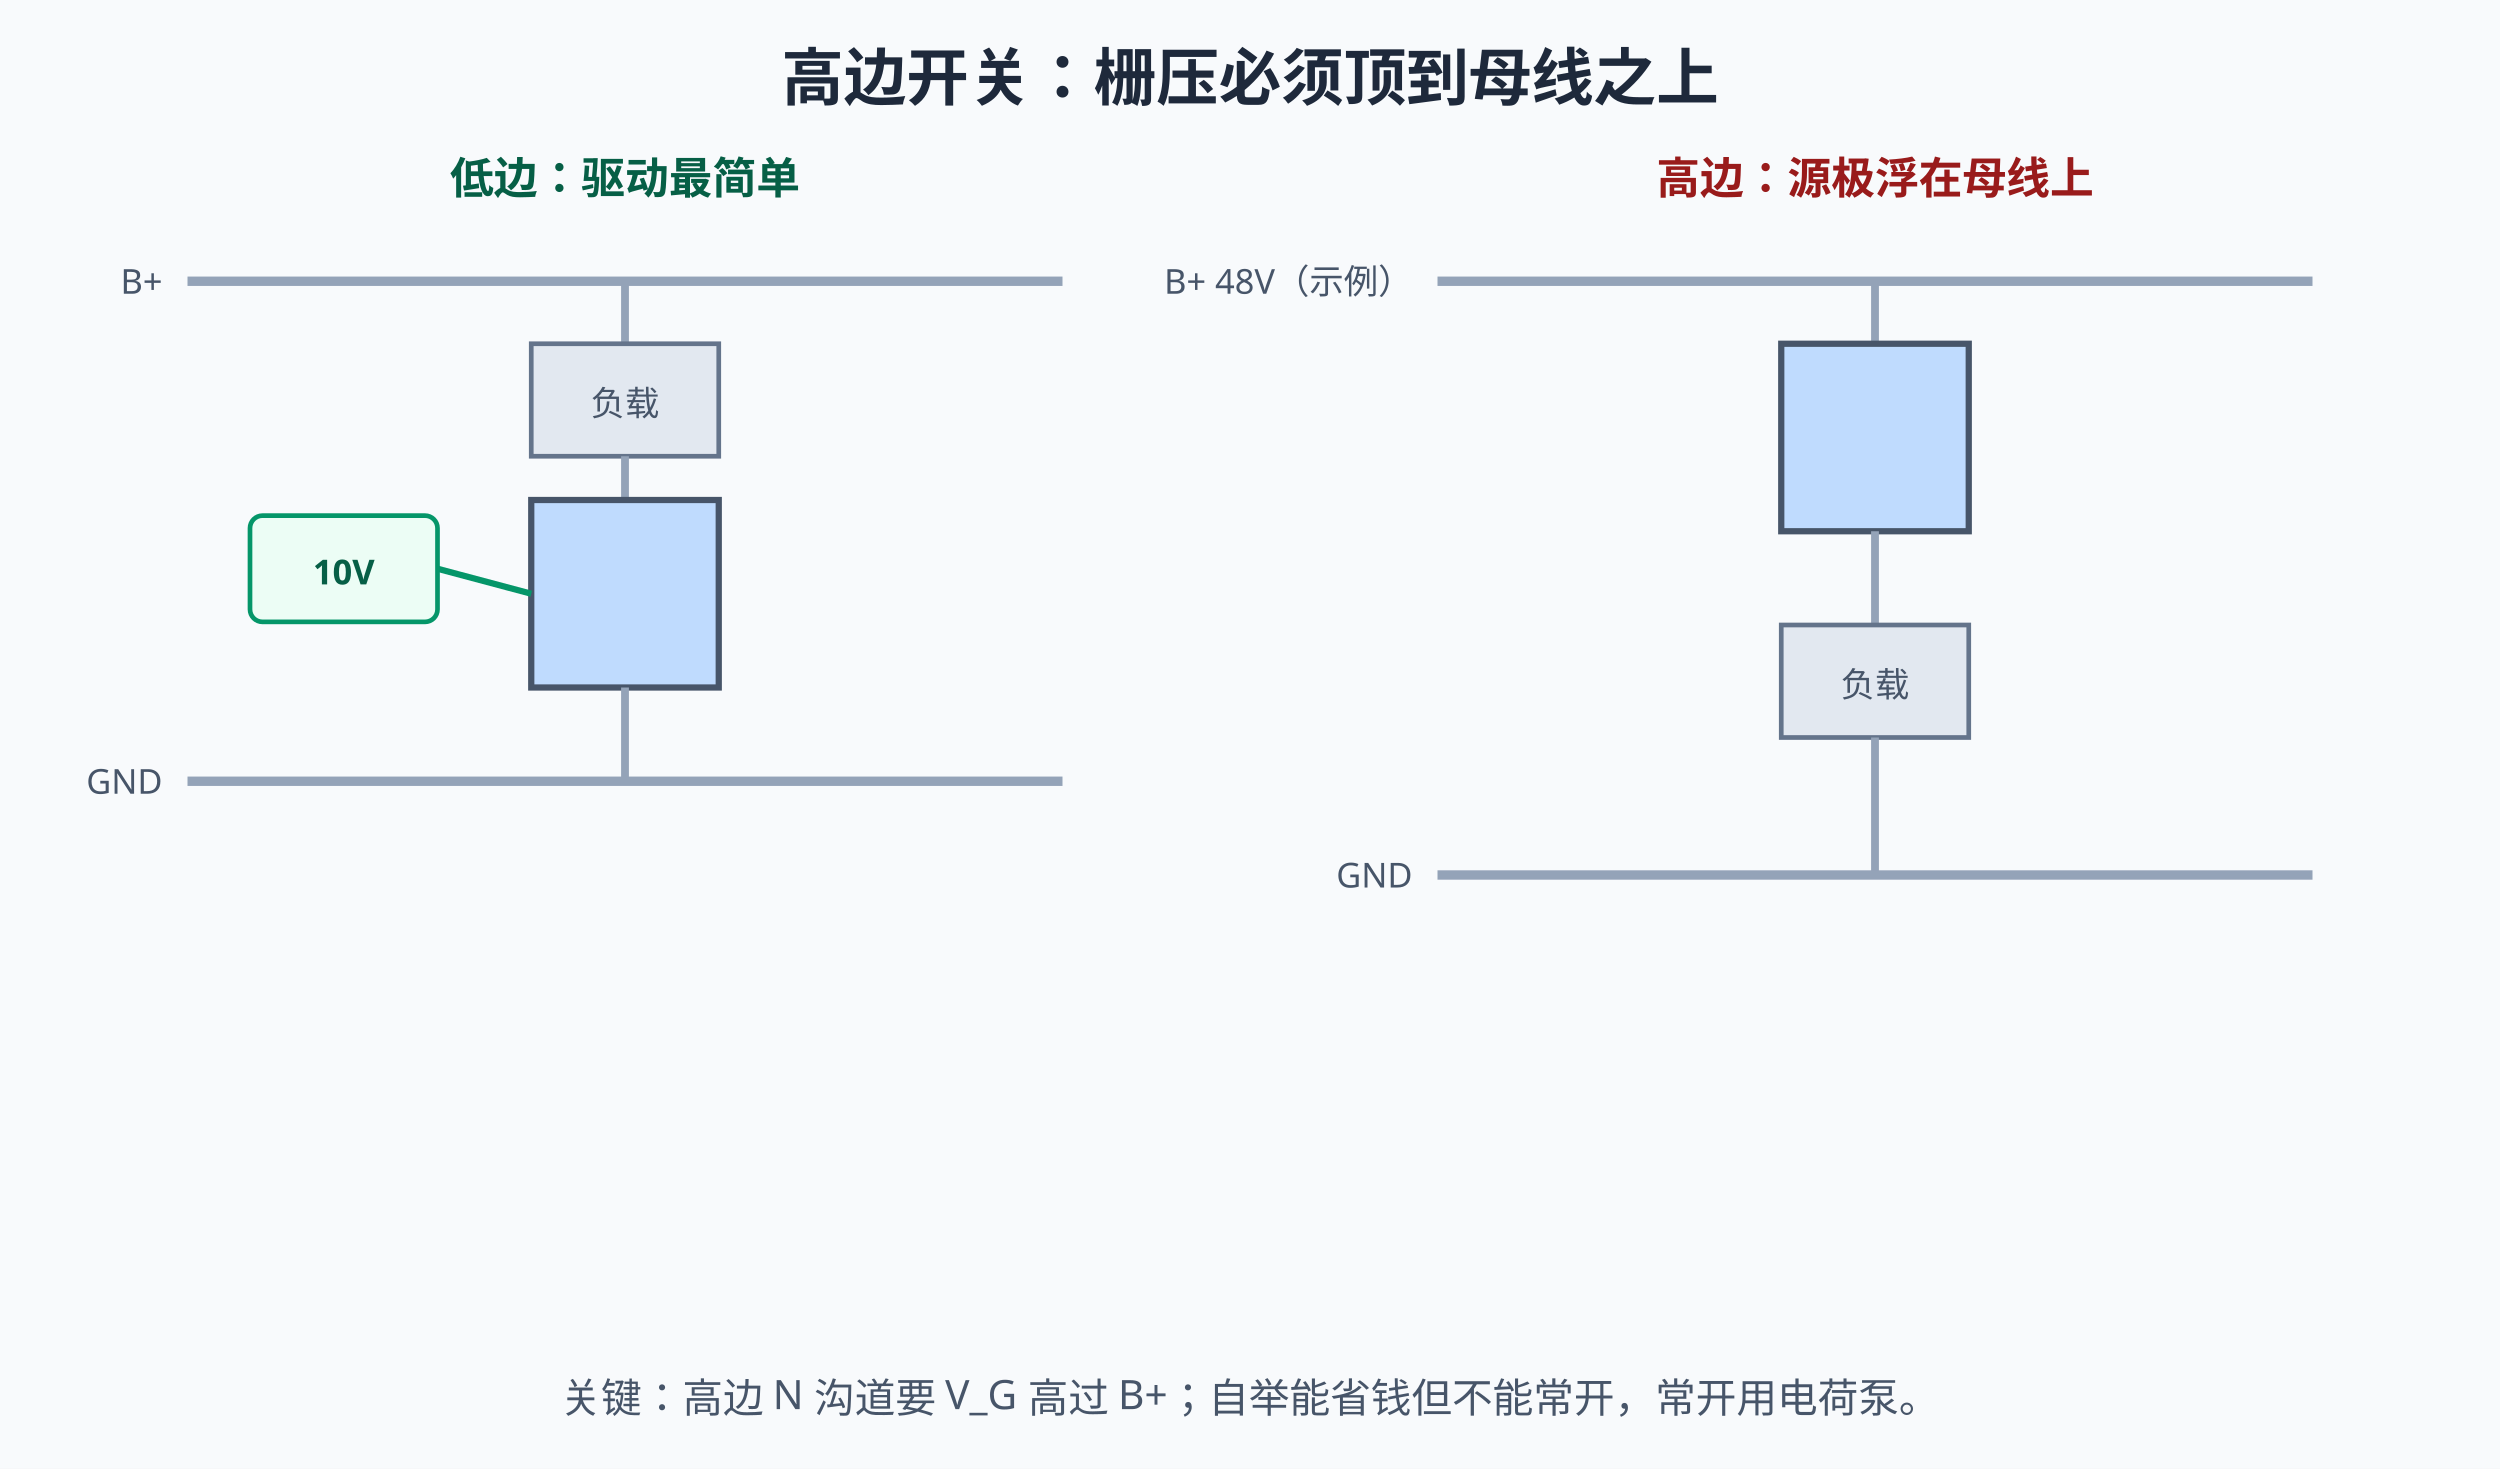
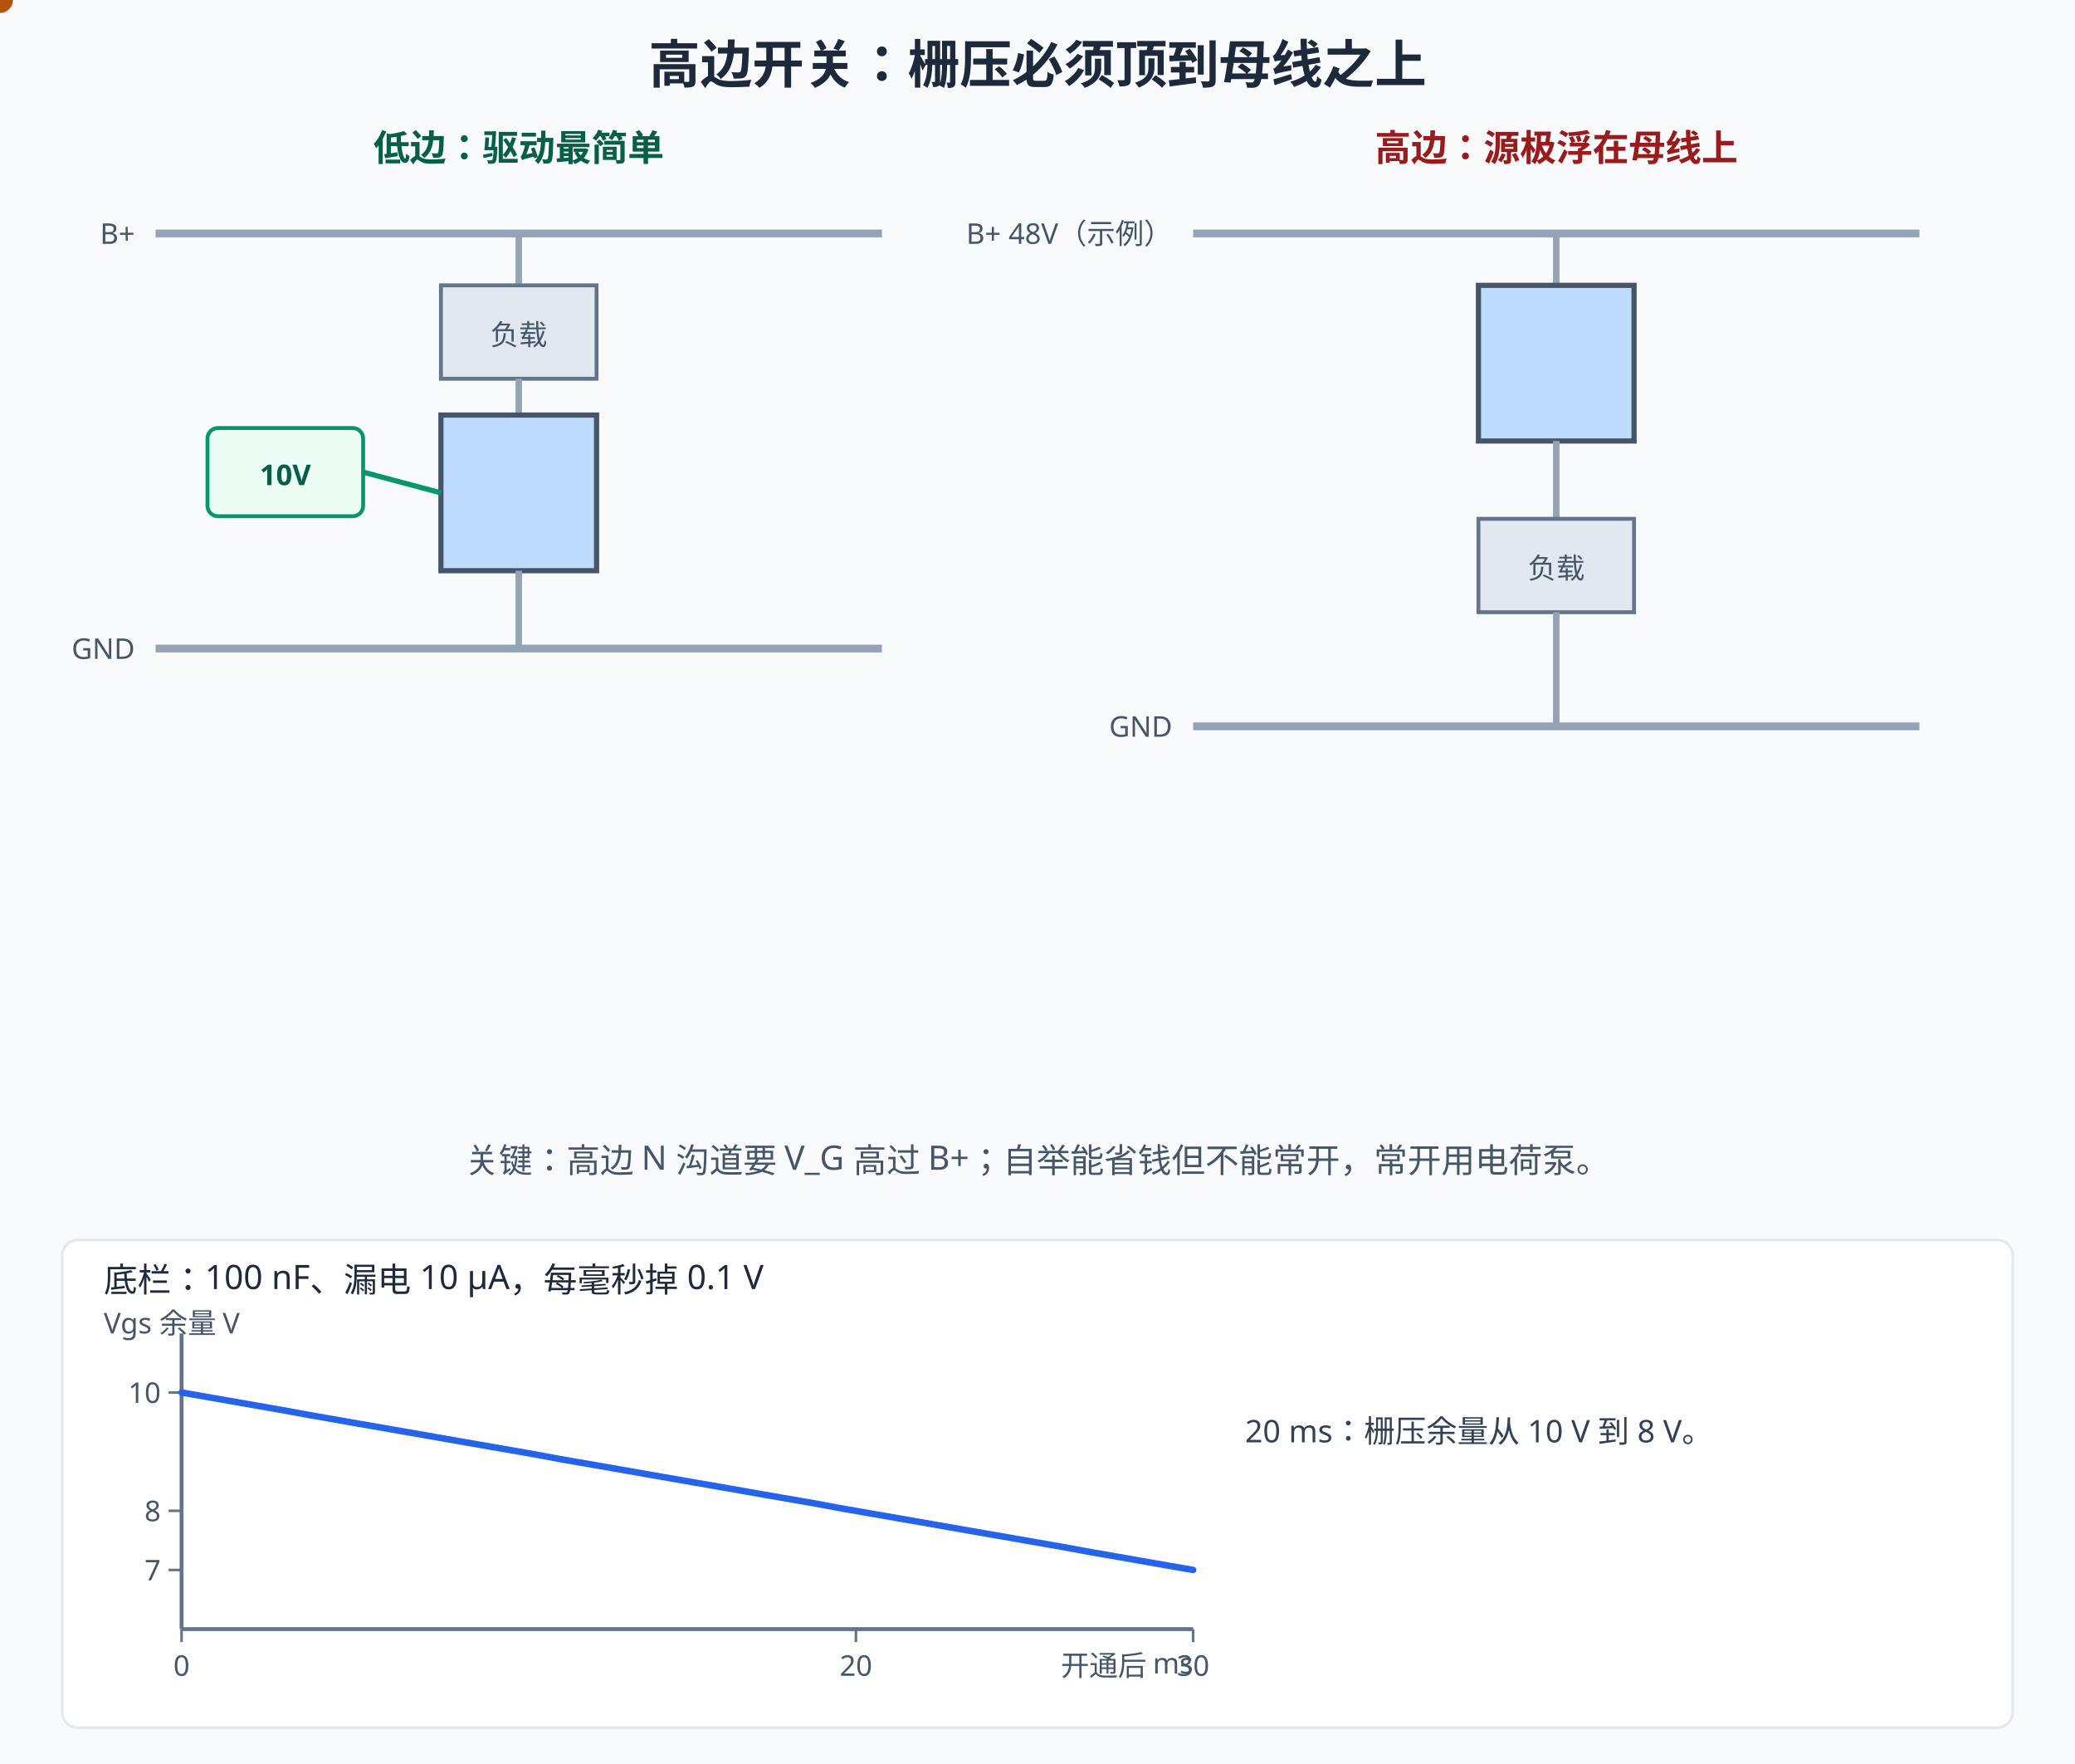
- <svg xmlns="http://www.w3.org/2000/svg" width="800" height="470" viewBox="0 0 800 470">
-   <rect width="800" height="470" fill="#f8fafc" />
+ <svg xmlns="http://www.w3.org/2000/svg" width="800" height="680" viewBox="0 0 800 680">
+   <rect width="800" height="680" fill="#f8fafc" />
  <style>
  text{font-family:"Segoe UI","Microsoft YaHei",sans-serif;}
  /* 深色模式：GitHub 深色主题下对调底色与文字色，只覆盖配色，不动几何与动画。
     stroke="#fff" 保持白色——那是彩色徽标上的勾选，不在覆盖范围内。 */
  @media (prefers-color-scheme: dark){
  rect[fill="#f8fafc"]{fill:#0f172a}
  rect[fill="#fff"]{fill:#1e293b}
  [fill="#f1f5f9"]{fill:#1e293b}
  [stroke="#f1f5f9"]{stroke:#1e293b}
  [fill="#e2e8f0"]{fill:#334155}
  [stroke="#e2e8f0"]{stroke:#334155}
  [fill="#cbd5e1"]{fill:#475569}
  [stroke="#cbd5e1"]{stroke:#475569}
  [fill="#64748b"]{fill:#94a3b8}
  [stroke="#64748b"]{stroke:#94a3b8}
  [fill="#475569"]{fill:#cbd5e1}
  [stroke="#475569"]{stroke:#cbd5e1}
  [fill="#334155"]{fill:#e2e8f0}
  [stroke="#334155"]{stroke:#e2e8f0}
  [fill="#1e293b"]{fill:#f1f5f9}
  [stroke="#1e293b"]{stroke:#f1f5f9}
  [fill="#dbeafe"]{fill:#1e3a8a}
  [stroke="#dbeafe"]{stroke:#1e3a8a}
  [fill="#eff6ff"]{fill:#172554}
  [stroke="#eff6ff"]{stroke:#172554}
  [fill="#bfdbfe"]{fill:#1e40af}
  [stroke="#bfdbfe"]{stroke:#1e40af}
  [fill="#1d4ed8"]{fill:#60a5fa}
  [stroke="#1d4ed8"]{stroke:#60a5fa}
  [fill="#1e40af"]{fill:#93c5fd}
  [stroke="#1e40af"]{stroke:#93c5fd}
  [fill="#2563eb"]{fill:#60a5fa}
  [stroke="#2563eb"]{stroke:#60a5fa}
  [fill="#3b82f6"]{fill:#60a5fa}
  [stroke="#3b82f6"]{stroke:#60a5fa}
  [fill="#ecfdf5"]{fill:#022c22}
  [stroke="#ecfdf5"]{stroke:#022c22}
  [fill="#a7f3d0"]{fill:#065f46}
  [stroke="#a7f3d0"]{stroke:#065f46}
  [fill="#86efac"]{fill:#166534}
  [stroke="#86efac"]{stroke:#166534}
  [fill="#065f46"]{fill:#6ee7b7}
  [stroke="#065f46"]{stroke:#6ee7b7}
  [fill="#059669"]{fill:#34d399}
  [stroke="#059669"]{stroke:#34d399}
  [fill="#fef2f2"]{fill:#450a0a}
  [stroke="#fef2f2"]{stroke:#450a0a}
  [fill="#fecaca"]{fill:#7f1d1d}
  [stroke="#fecaca"]{stroke:#7f1d1d}
  [fill="#fca5a5"]{fill:#b91c1c}
  [stroke="#fca5a5"]{stroke:#b91c1c}
  [fill="#991b1b"]{fill:#fca5a5}
  [stroke="#991b1b"]{stroke:#fca5a5}
  [fill="#dc2626"]{fill:#f87171}
  [stroke="#dc2626"]{stroke:#f87171}
  [fill="#fffbeb"]{fill:#451a03}
  [stroke="#fffbeb"]{stroke:#451a03}
  [fill="#fef3c7"]{fill:#78350f}
  [stroke="#fef3c7"]{stroke:#78350f}
  [fill="#92400e"]{fill:#fcd34d}
  [stroke="#92400e"]{stroke:#fcd34d}
  [fill="#b45309"]{fill:#fbbf24}
  [stroke="#b45309"]{stroke:#fbbf24}
  }
</style>
  <text x="400" y="32" text-anchor="middle" font-size="20" font-weight="bold" fill="#1e293b">高边开关：栅压必须顶到母线之上</text>
  <text x="200" y="62" text-anchor="middle" font-size="14" font-weight="bold" fill="#065f46">低边：驱动最简单</text>
  <line x1="60" y1="90" x2="340" y2="90" stroke="#94a3b8" stroke-width="3" />
  <text x="52" y="94" text-anchor="end" font-size="11" fill="#475569">B+</text>
  <line x1="200" y1="90" x2="200" y2="110" stroke="#94a3b8" stroke-width="2.5" />
  <rect x="170" y="110" width="60" height="36" fill="#e2e8f0" stroke="#64748b" stroke-width="1.5" />
  <text x="200" y="133" text-anchor="middle" font-size="11" fill="#475569">负载</text>
  <line x1="200" y1="146" x2="200" y2="160" stroke="#94a3b8" stroke-width="2.5" />
  <rect x="170" y="160" width="60" height="60" fill="#bfdbfe" stroke="#475569" stroke-width="2">
    <animate attributeName="fill" values="#172554;#166534;#166534" keyTimes="0;0.08;1" dur="12s" repeatCount="indefinite" />
  </rect>
  <line x1="200" y1="220" x2="200" y2="250" stroke="#94a3b8" stroke-width="2.5" />
  <line x1="60" y1="250" x2="340" y2="250" stroke="#94a3b8" stroke-width="3" />
  <text x="52" y="254" text-anchor="end" font-size="11" fill="#475569">GND</text>
  <rect x="80" y="165" width="60" height="34" rx="4" fill="#ecfdf5" stroke="#059669" stroke-width="1.5" />
  <text x="110" y="187" text-anchor="middle" font-size="11" font-weight="bold" fill="#065f46">10V</text>
  <line x1="140" y1="182" x2="170" y2="190" stroke="#059669" stroke-width="2" />
  <circle r="4" fill="#2563eb" opacity="0">
    <animate attributeName="opacity" values="0;0;1;1;0.9;0.9" keyTimes="0;0.08;0.11;0.25;0.27;1" dur="12s" repeatCount="indefinite" />
    <animateMotion path="M200,90 L200,250" keyPoints="0;0;1;1" keyTimes="0;0.08;0.25;1" calcMode="linear" dur="12s" repeatCount="indefinite" />
  </circle>
  <text x="200" y="290" text-anchor="middle" font-size="12" fill="#065f46" opacity="0">源极接地：10V 驱动直接开
    <animate attributeName="opacity" values="0;0;1;1;0;0" keyTimes="0;0.05;0.08;0.25;0.28;1" dur="12s" repeatCount="indefinite" />
  </text>
  <text x="600" y="62" text-anchor="middle" font-size="14" font-weight="bold" fill="#991b1b">高边：源极浮在母线上</text>
  <line x1="460" y1="90" x2="740" y2="90" stroke="#94a3b8" stroke-width="3" />
  <text x="452" y="94" text-anchor="end" font-size="11" fill="#475569">B+ 48V（示例）</text>
  <line x1="600" y1="90" x2="600" y2="110" stroke="#94a3b8" stroke-width="2.5" />
  <rect x="570" y="110" width="60" height="60" fill="#bfdbfe" stroke="#475569" stroke-width="2" />
  <line x1="600" y1="170" x2="600" y2="200" stroke="#94a3b8" stroke-width="2.5" />
  <rect x="570" y="200" width="60" height="36" fill="#e2e8f0" stroke="#64748b" stroke-width="1.5" />
  <text x="600" y="223" text-anchor="middle" font-size="11" fill="#475569">负载</text>
  <line x1="600" y1="236" x2="600" y2="280" stroke="#94a3b8" stroke-width="2.5" />
  <line x1="460" y1="280" x2="740" y2="280" stroke="#94a3b8" stroke-width="3" />
  <text x="452" y="284" text-anchor="end" font-size="11" fill="#475569">GND</text>
  <text x="648" y="150" text-anchor="start" font-size="11" fill="#334155" opacity="0">开通后 源极 ≈ 48V
    <animate attributeName="opacity" values="0;0;1;1;0.9;0.9" keyTimes="0;0.27;0.3;0.5;0.52;1" dur="12s" repeatCount="indefinite" />
  </text>
  <line x1="460" y1="48" x2="590" y2="48" stroke="#dc2626" stroke-width="1.5" stroke-dasharray="5 4" opacity="0">
    <animate attributeName="opacity" values="0;0;1;1" keyTimes="0;0.28;0.32;1" dur="12s" repeatCount="indefinite" />
  </line>
  <text x="452" y="52" text-anchor="end" font-size="11" fill="#dc2626" opacity="0">58V
    <animate attributeName="opacity" values="0;0;1;1" keyTimes="0;0.28;0.32;1" dur="12s" repeatCount="indefinite" />
  </text>
  <text x="600" y="330" text-anchor="middle" font-size="13" font-weight="bold" fill="#dc2626" opacity="0">V_G = V_S + 10V = 58V，比 B+ 还高
    <animate attributeName="opacity" values="0;0;1;1;0;0" keyTimes="0;0.3;0.34;0.46;0.49;1" dur="12s" repeatCount="indefinite" />
  </text>
  <text x="600" y="352" text-anchor="middle" font-size="11" fill="#475569" opacity="0">好处：断开时负载端彻底脱离 B+
    <animate attributeName="opacity" values="0;0;1;1;0;0" keyTimes="0;0.3;0.34;0.46;0.49;1" dur="12s" repeatCount="indefinite" />
  </text>
  <g opacity="0">
    <animate attributeName="opacity" values="0;0;1;1" keyTimes="0;0.5;0.54;1" dur="12s" repeatCount="indefinite" />
    <g>
      <animateTransform attributeName="transform" type="translate" values="0 0;0 0;0 -190;0 -190" keyTimes="0;0.55;0.68;1" dur="12s" repeatCount="indefinite" />
      <line x1="490" y1="240" x2="530" y2="240" stroke="#475569" stroke-width="3">
        <animate attributeName="stroke" values="#94a3b8;#94a3b8;#60a5fa;#60a5fa" keyTimes="0;0.52;0.58;1" dur="12s" repeatCount="indefinite" />
      </line>
      <line x1="490" y1="252" x2="530" y2="252" stroke="#475569" stroke-width="3" />
      <line x1="510" y1="228" x2="510" y2="240" stroke="#475569" stroke-width="2" />
      <line x1="510" y1="252" x2="510" y2="264" stroke="#475569" stroke-width="2" />
    </g>
    <text x="460" y="302" text-anchor="start" font-size="11" fill="#2563eb" opacity="0">① 先充电到 10V
      <animate attributeName="opacity" values="0;1;1;0;0" keyTimes="0;0.02;0.1;0.14;1" dur="12s" repeatCount="indefinite" begin="6s" />
    </text>
    <text x="460" y="322" text-anchor="start" font-size="11" fill="#2563eb" opacity="0">② 源极抬起，电容跟着上 48V
      <animate attributeName="opacity" values="0;1;1;0;0" keyTimes="0;0.02;0.16;0.2;1" dur="12s" repeatCount="indefinite" begin="6s" />
    </text>
    <path d="M510,50 L556,50 L556,140 L568,140" fill="none" stroke="#2563eb" stroke-width="2" stroke-dasharray="120" stroke-dashoffset="120">
      <animate attributeName="stroke-dashoffset" values="120;120;0;0" keyTimes="0;0.68;0.75;1" dur="12s" repeatCount="indefinite" />
    </path>
    <text x="596" y="44" text-anchor="start" font-size="12" font-weight="bold" fill="#059669" opacity="0">栅压被顶到 58V ✓
      <animate attributeName="opacity" values="0;0;1;1;0;0" keyTimes="0;0.7;0.74;0.78;0.8;1" dur="12s" repeatCount="indefinite" />
    </text>
  </g>
  <rect x="180" y="384" width="440" height="32" rx="6" fill="#fffbeb" stroke="#f59e0b" stroke-width="1.5" opacity="0">
    <animate attributeName="opacity" values="0;0;1;1" keyTimes="0;0.78;0.83;1" dur="12s" repeatCount="indefinite" />
  </rect>
  <text x="400" y="404" text-anchor="middle" font-size="12" fill="#92400e" opacity="0">自举靠循环充电：不能 100% 常开——常开主开关用电荷泵或隔离驱动
    <animate attributeName="opacity" values="0;0;1;1" keyTimes="0;0.78;0.83;1" dur="12s" repeatCount="indefinite" />
  </text>
  <text x="400" y="452" text-anchor="middle" font-size="13" fill="#475569">关键：高边 N 沟道要 V_G 高过 B+；自举能省钱但不能常开，常开用电荷泵。</text>
+   <rect x="24" y="478.0" width="752" height="188" rx="6" fill="#fff" stroke="#e2e8f0" />
+   <text x="40" y="498.0" font-size="13" fill="#1e293b">底栏：100 nF、漏电 10 µA，每毫秒掉 0.1 V</text>
+   <text x="40" y="514.0" font-size="11" fill="#475569">Vgs 余量 V</text>
+   <line x1="70.0" y1="514.0" x2="70.0" y2="628.0" stroke="#64748b" stroke-width="1.5" />
+   <line x1="70.0" y1="628.0" x2="460.0" y2="628.0" stroke="#64748b" stroke-width="1.5" />
+   <line x1="70.0" y1="628.0" x2="70.0" y2="633.0" stroke="#64748b" />
+   <text x="70.0" y="646.0" text-anchor="middle" font-size="11" fill="#475569">0</text>
+   <line x1="330.0" y1="628.0" x2="330.0" y2="633.0" stroke="#64748b" />
+   <text x="330.0" y="646.0" text-anchor="middle" font-size="11" fill="#475569">20</text>
+   <line x1="460.0" y1="628.0" x2="460.0" y2="633.0" stroke="#64748b" />
+   <text x="460.0" y="646.0" text-anchor="middle" font-size="11" fill="#475569">30</text>
+   <line x1="65.0" y1="536.8" x2="70.0" y2="536.8" stroke="#64748b" />
+   <text x="62.0" y="540.8" text-anchor="end" font-size="11" fill="#475569">10</text>
+   <line x1="65.0" y1="582.4" x2="70.0" y2="582.4" stroke="#64748b" />
+   <text x="62.0" y="586.4" text-anchor="end" font-size="11" fill="#475569">8</text>
+   <line x1="65.0" y1="605.2" x2="70.0" y2="605.2" stroke="#64748b" />
+   <text x="62.0" y="609.2" text-anchor="end" font-size="11" fill="#475569">7</text>
+   <polyline points="70.0,536.8 79.8,538.5 89.5,540.2 99.2,541.9 109.0,543.6 118.8,545.4 128.5,547.1 138.2,548.8 148.0,550.5 157.8,552.2 167.5,553.9 177.2,555.6 187.0,557.3 196.8,559.0 206.5,560.7 216.2,562.5 226.0,564.2 235.8,565.9 245.5,567.6 255.2,569.3 265.0,571.0 274.8,572.7 284.5,574.4 294.2,576.1 304.0,577.8 313.8,579.5 323.5,581.3 333.2,583.0 343.0,584.7 352.8,586.4 362.5,588.1 372.2,589.8 382.0,591.5 391.8,593.2 401.5,594.9 411.2,596.6 421.0,598.4 430.8,600.1 440.5,601.8 450.2,603.5 460.0,605.2" fill="none" stroke="#2563eb" stroke-width="2.5" stroke-linejoin="round" stroke-linecap="round" />
+   <circle r="5" fill="#b45309">
+     <animate attributeName="cx" values="70.0;118.8;167.5;216.2;265.0;313.8;362.5;411.2;460.0" keyTimes="0;0.125;0.25;0.375;0.5;0.625;0.75;0.875;1" dur="8s" repeatCount="indefinite" />
+     <animate attributeName="cy" values="536.8;545.4;553.9;562.5;571.0;579.5;588.1;596.6;605.2" keyTimes="0;0.125;0.25;0.375;0.5;0.625;0.75;0.875;1" dur="8s" repeatCount="indefinite" />
+   </circle>
+   <text x="460.0" y="646.0" text-anchor="end" font-size="11" fill="#475569">开通后 ms</text>
+   <text x="480" y="556.0" font-size="12" fill="#334155">20 ms：栅压余量从 10 V 到 8 V。</text>
</svg>
